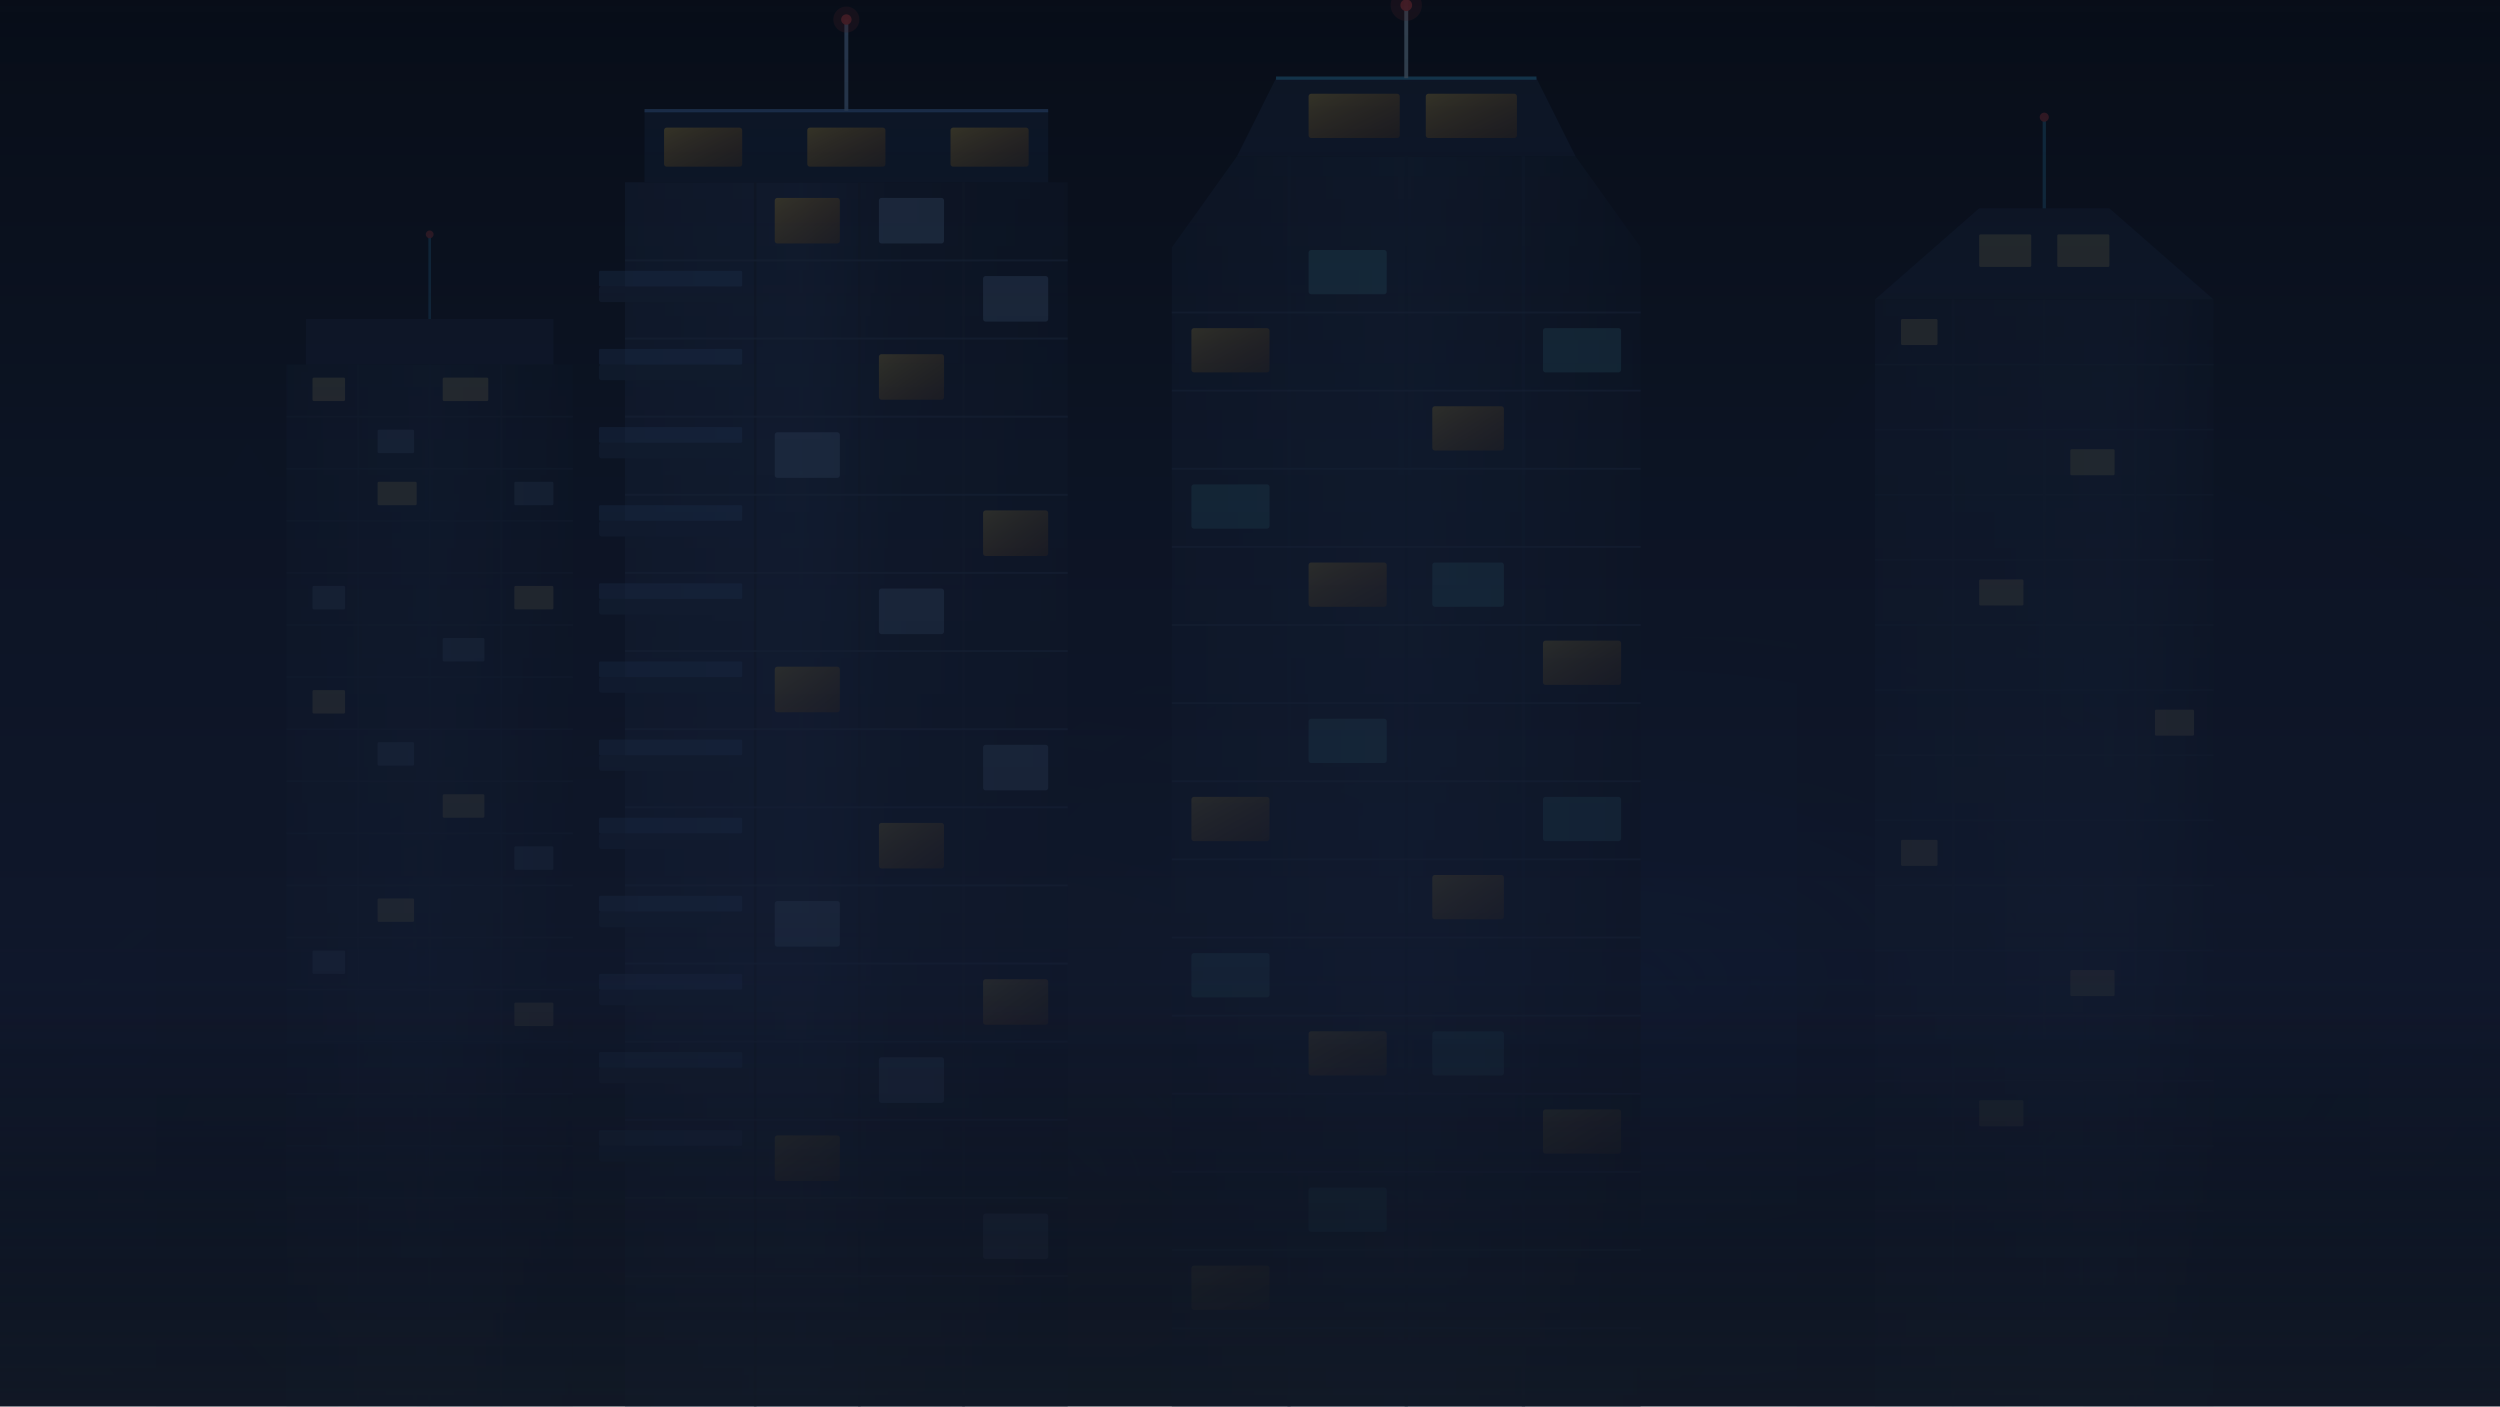
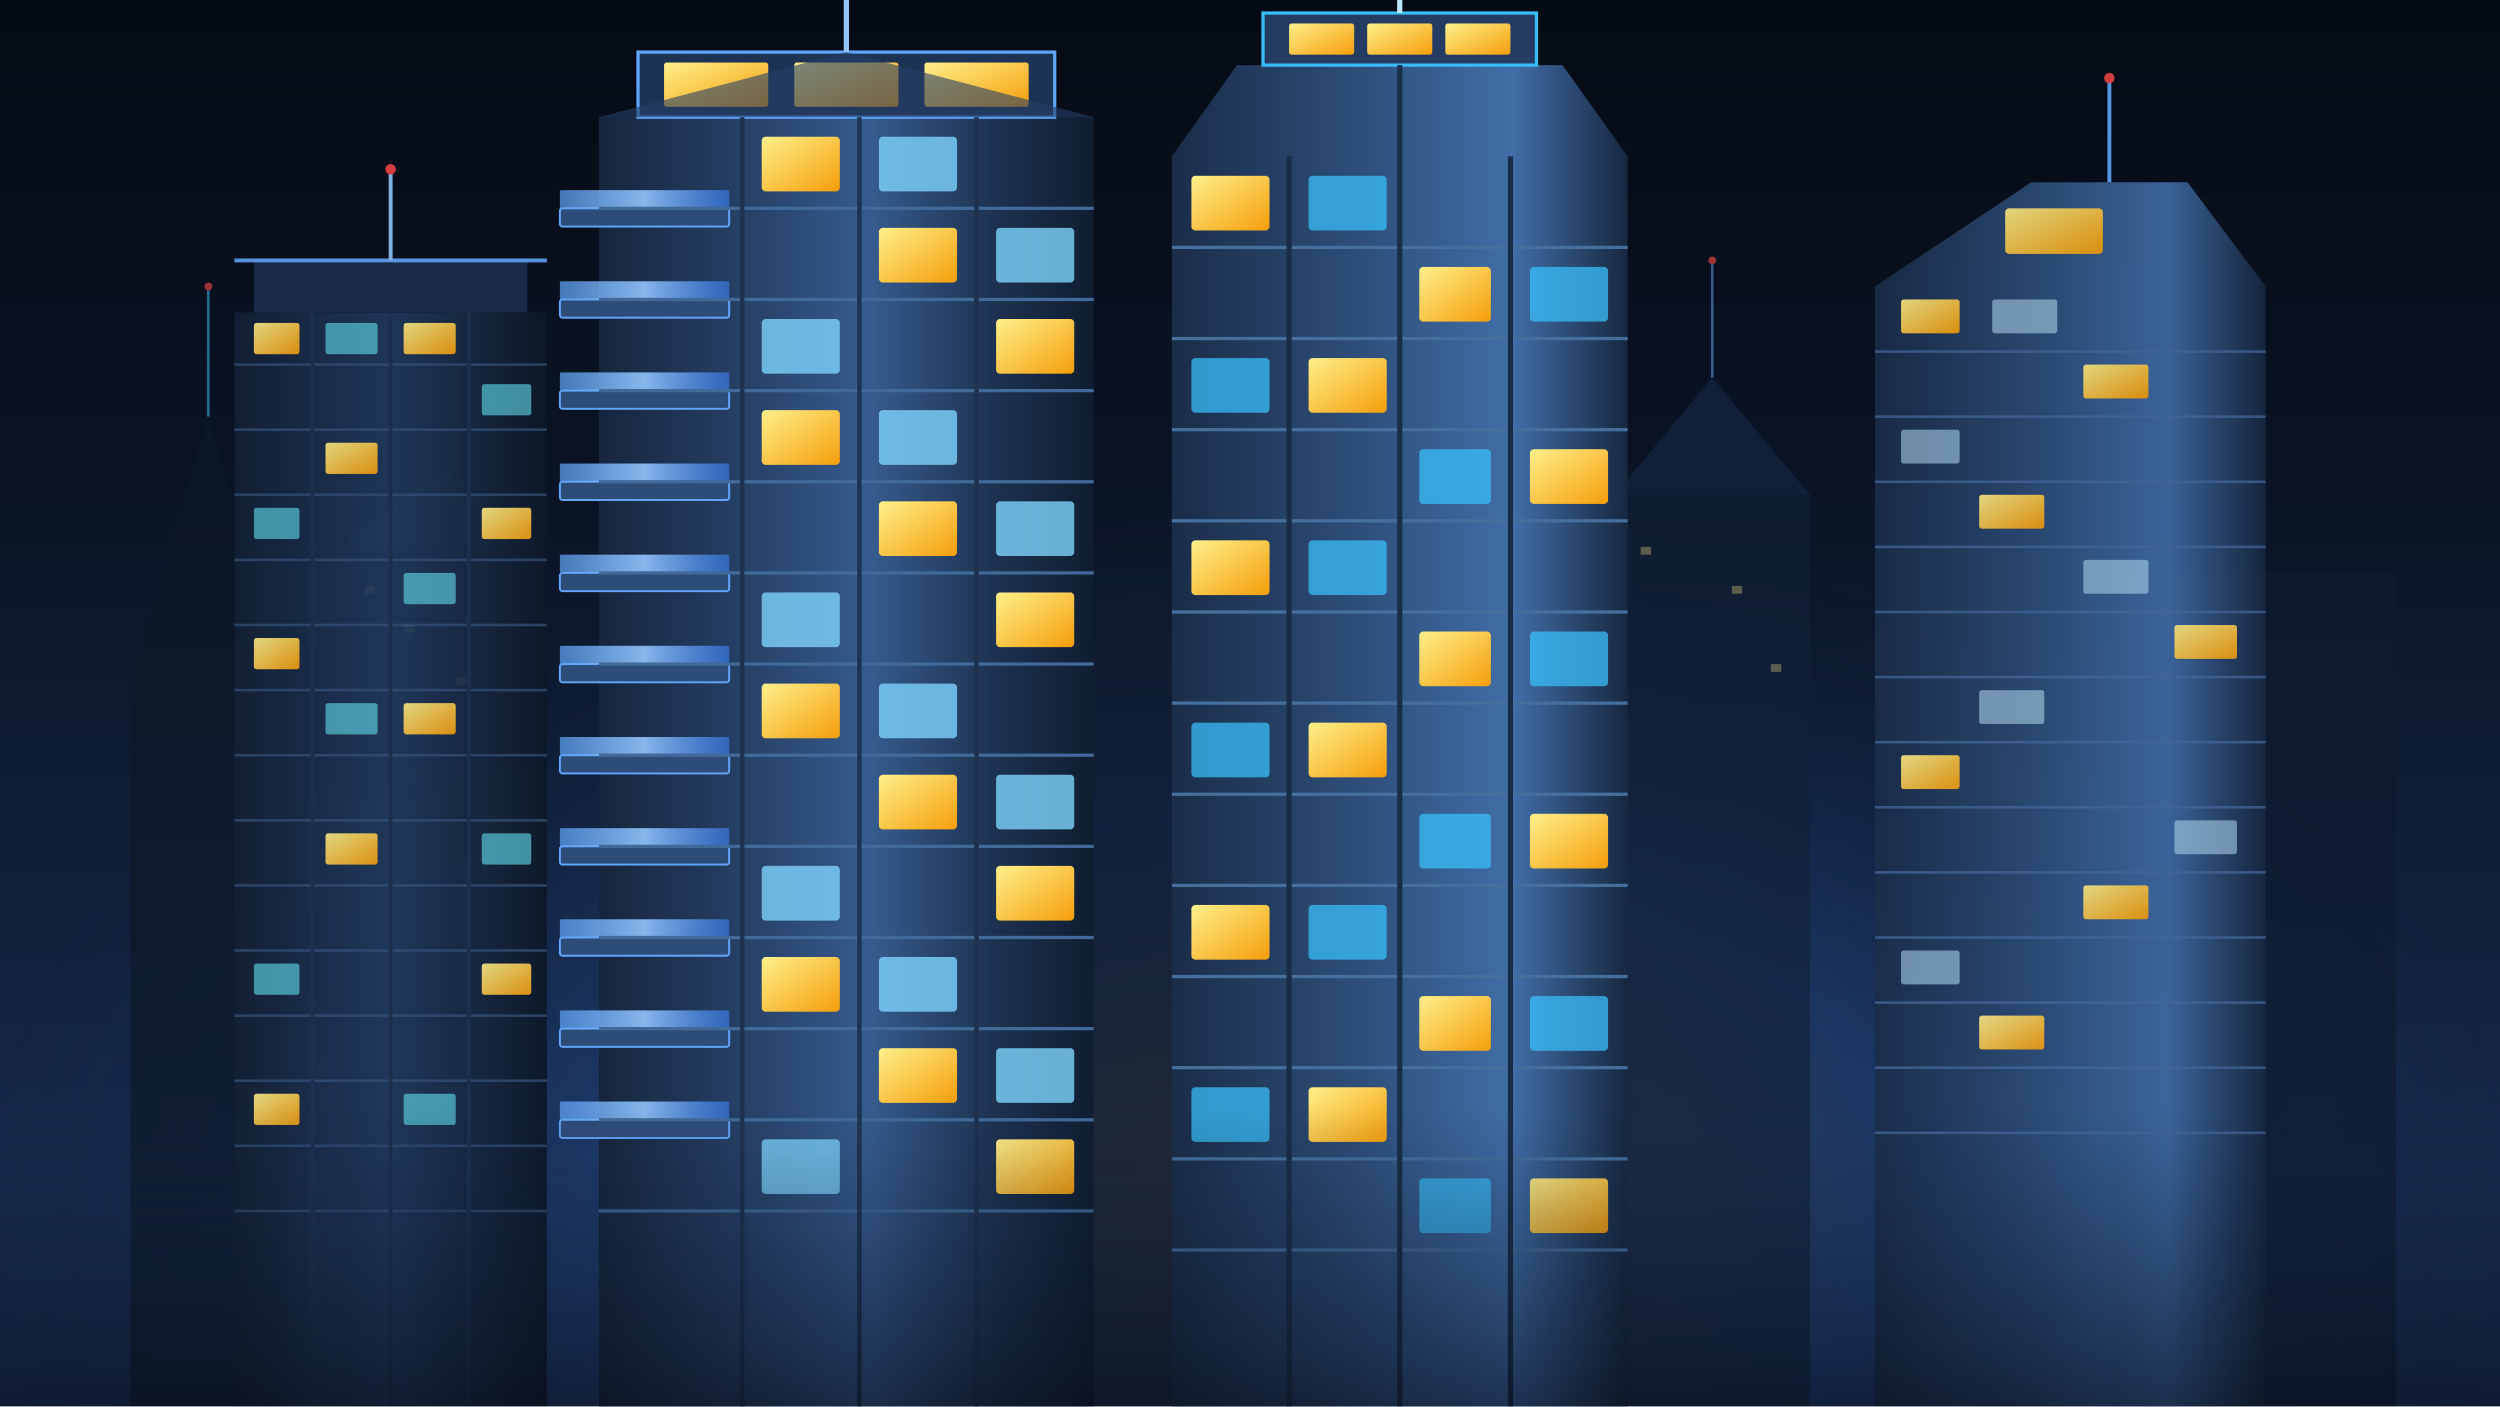
<svg xmlns="http://www.w3.org/2000/svg" viewBox="0 0 1920 1080" width="100%" height="100%" preserveAspectRatio="xMidYMid slice">
  <defs>
-     <linearGradient id="skyGrad" x1="0%" y1="0%" x2="0%" y2="100%">
-       <stop offset="0%" stop-color="#060A12" />
-       <stop offset="40%" stop-color="#0B1322" />
-       <stop offset="75%" stop-color="#111D33" />
-       <stop offset="100%" stop-color="#0D1626" />
-     </linearGradient>
-     <linearGradient id="goldLightGrad" x1="0%" y1="0%" x2="100%" y2="100%">
-       <stop offset="0%" stop-color="#FCD34D" stop-opacity="0.9" />
-       <stop offset="100%" stop-color="#D97706" stop-opacity="0.4" />
-     </linearGradient>
-     <linearGradient id="glassFacadeGrad" x1="0%" y1="0%" x2="100%" y2="0%">
-       <stop offset="0%" stop-color="#1E2E4A" stop-opacity="0.95" />
-       <stop offset="40%" stop-color="#2D436B" stop-opacity="0.8" />
-       <stop offset="60%" stop-color="#1A2840" stop-opacity="0.9" />
-       <stop offset="100%" stop-color="#111B2C" stop-opacity="0.98" />
-     </linearGradient>
-     <linearGradient id="glassTower2" x1="0%" y1="0%" x2="100%" y2="0%">
-       <stop offset="0%" stop-color="#152238" stop-opacity="0.95" />
-       <stop offset="50%" stop-color="#223656" stop-opacity="0.85" />
-       <stop offset="100%" stop-color="#0E1726" stop-opacity="0.98" />
-     </linearGradient>
-     <linearGradient id="glassTower3" x1="0%" y1="0%" x2="100%" y2="0%">
-       <stop offset="0%" stop-color="#1A2840" stop-opacity="0.9" />
-       <stop offset="70%" stop-color="#2A3F61" stop-opacity="0.75" />
-       <stop offset="100%" stop-color="#101A2B" stop-opacity="0.95" />
-     </linearGradient>
-     <radialGradient id="cityGlow" cx="65%" cy="70%" r="50%">
-       <stop offset="0%" stop-color="#2563EB" stop-opacity="0.18" />
-       <stop offset="60%" stop-color="#0F172A" stop-opacity="0.05" />
-       <stop offset="100%" stop-color="#060A12" stop-opacity="0" />
+     <linearGradient id="twilightSky" x1="0%" y1="0%" x2="0%" y2="100%">
+       <stop offset="0%" stop-color="#050B14" />
+       <stop offset="35%" stop-color="#0A1426" />
+       <stop offset="70%" stop-color="#12233F" />
+       <stop offset="100%" stop-color="#1B3156" />
+     </linearGradient>
+     <radialGradient id="cityWarmth" cx="50%" cy="85%" r="65%">
+       <stop offset="0%" stop-color="#F59E0B" stop-opacity="0.22" />
+       <stop offset="40%" stop-color="#3B82F6" stop-opacity="0.18" />
+       <stop offset="80%" stop-color="#0A1426" stop-opacity="0" />
    </radialGradient>
-     <radialGradient id="horizonGlow" cx="35%" cy="85%" r="40%">
-       <stop offset="0%" stop-color="#D4AF37" stop-opacity="0.12" />
-       <stop offset="100%" stop-color="#060A12" stop-opacity="0" />
-     </radialGradient>
+     <linearGradient id="tower1Facade" x1="0%" y1="0%" x2="100%" y2="0%">
+       <stop offset="0%" stop-color="#16253D" />
+       <stop offset="25%" stop-color="#243C60" />
+       <stop offset="55%" stop-color="#365B8E" />
+       <stop offset="80%" stop-color="#1D3250" />
+       <stop offset="100%" stop-color="#0F1D30" />
+     </linearGradient>
+     <linearGradient id="tower2Facade" x1="0%" y1="0%" x2="100%" y2="0%">
+       <stop offset="0%" stop-color="#1A2D48" />
+       <stop offset="40%" stop-color="#2D4D78" />
+       <stop offset="75%" stop-color="#416EA8" />
+       <stop offset="100%" stop-color="#172840" />
+     </linearGradient>
+     <linearGradient id="tower3Facade" x1="0%" y1="0%" x2="100%" y2="0%">
+       <stop offset="0%" stop-color="#122035" />
+       <stop offset="50%" stop-color="#223B5E" />
+       <stop offset="100%" stop-color="#0D1828" />
+     </linearGradient>
+     <linearGradient id="warmLight" x1="0%" y1="0%" x2="100%" y2="100%">
+       <stop offset="0%" stop-color="#FEF08A" />
+       <stop offset="100%" stop-color="#F59E0B" />
+     </linearGradient>
+     <linearGradient id="cyanGlass" x1="0%" y1="0%" x2="0%" y2="100%">
+       <stop offset="0%" stop-color="#38BDF8" stop-opacity="0.8" />
+       <stop offset="100%" stop-color="#0284C7" stop-opacity="0.3" />
+     </linearGradient>
+     <linearGradient id="balconyGlass" x1="0%" y1="0%" x2="100%" y2="0%">
+       <stop offset="0%" stop-color="#60A5FA" stop-opacity="0.7" />
+       <stop offset="50%" stop-color="#93C5FD" stop-opacity="0.9" />
+       <stop offset="100%" stop-color="#3B82F6" stop-opacity="0.6" />
+     </linearGradient>
  </defs>
-   <rect width="1920" height="1080" fill="url(#skyGrad)" />
-   <rect width="1920" height="1080" fill="url(#cityGlow)" />
-   <rect width="1920" height="1080" fill="url(#horizonGlow)" />
-   <g opacity="0.4" fill="#0B1322">
-     <rect x="120" y="450" width="140" height="630" />
-     <polygon points="120,450 190,340 260,450" />
-     <rect x="320" y="380" width="180" height="700" />
-     <rect x="580" y="420" width="150" height="660" />
-     <rect x="1380" y="360" width="160" height="720" />
-     <polygon points="1380,360 1460,260 1540,360" />
-     <rect x="1600" y="410" width="220" height="670" />
-   </g>
-   <g opacity="0.75">
-     <rect x="220" y="280" width="220" height="800" fill="url(#glassTower2)" />
-     <rect x="235" y="245" width="190" height="35" fill="#1E2E4A" />
-     <line x1="330" y1="245" x2="330" y2="180" stroke="#38BDF8" stroke-width="2" opacity="0.7" />
-     <circle cx="330" cy="180" r="3" fill="#EF4444" opacity="0.9" />
-     <g stroke="#334E68" stroke-width="1.2" opacity="0.5">
-       <line x1="220" y1="320" x2="440" y2="320" />
-       <line x1="220" y1="360" x2="440" y2="360" />
-       <line x1="220" y1="400" x2="440" y2="400" />
-       <line x1="220" y1="440" x2="440" y2="440" />
-       <line x1="220" y1="480" x2="440" y2="480" />
-       <line x1="220" y1="520" x2="440" y2="520" />
-       <line x1="220" y1="560" x2="440" y2="560" />
-       <line x1="220" y1="600" x2="440" y2="600" />
-       <line x1="220" y1="640" x2="440" y2="640" />
-       <line x1="220" y1="680" x2="440" y2="680" />
-       <line x1="220" y1="720" x2="440" y2="720" />
-       <line x1="220" y1="760" x2="440" y2="760" />
-       <line x1="220" y1="800" x2="440" y2="800" />
-       <line x1="220" y1="840" x2="440" y2="840" />
-       <line x1="220" y1="880" x2="440" y2="880" />
-       <line x1="220" y1="920" x2="440" y2="920" />
-     </g>
-     <g stroke="#243B53" stroke-width="1.5" opacity="0.6">
-       <line x1="275" y1="280" x2="275" y2="1080" />
-       <line x1="330" y1="280" x2="330" y2="1080" />
-       <line x1="385" y1="280" x2="385" y2="1080" />
-     </g>
-     <g fill="#FDE68A" opacity="0.65">
-       <rect x="240" y="290" width="25" height="18" rx="1" />
-       <rect x="340" y="290" width="35" height="18" rx="1" />
-       <rect x="290" y="370" width="30" height="18" rx="1" />
-       <rect x="395" y="450" width="30" height="18" rx="1" />
-       <rect x="240" y="530" width="25" height="18" rx="1" />
-       <rect x="340" y="610" width="32" height="18" rx="1" />
-       <rect x="290" y="690" width="28" height="18" rx="1" />
-       <rect x="395" y="770" width="30" height="18" rx="1" />
-     </g>
-     <g fill="#93C5FD" opacity="0.45">
-       <rect x="290" y="330" width="28" height="18" rx="1" />
-       <rect x="395" y="370" width="30" height="18" rx="1" />
-       <rect x="240" y="450" width="25" height="18" rx="1" />
-       <rect x="340" y="490" width="32" height="18" rx="1" />
-       <rect x="290" y="570" width="28" height="18" rx="1" />
-       <rect x="395" y="650" width="30" height="18" rx="1" />
-       <rect x="240" y="730" width="25" height="18" rx="1" />
-     </g>
-   </g>
-   <g opacity="0.75">
-     <rect x="1440" y="230" width="260" height="850" fill="url(#glassTower3)" />
-     <polygon points="1440,230 1520,160 1620,160 1700,230" fill="#1C2E4A" />
-     <line x1="1570" y1="160" x2="1570" y2="90" stroke="#38BDF8" stroke-width="2.5" opacity="0.8" />
-     <circle cx="1570" cy="90" r="3.5" fill="#EF4444" opacity="0.95" />
-     <g stroke="#334E68" stroke-width="1.2" opacity="0.45">
-       <line x1="1440" y1="280" x2="1700" y2="280" />
-       <line x1="1440" y1="330" x2="1700" y2="330" />
-       <line x1="1440" y1="380" x2="1700" y2="380" />
-       <line x1="1440" y1="430" x2="1700" y2="430" />
-       <line x1="1440" y1="480" x2="1700" y2="480" />
-       <line x1="1440" y1="530" x2="1700" y2="530" />
-       <line x1="1440" y1="580" x2="1700" y2="580" />
-       <line x1="1440" y1="630" x2="1700" y2="630" />
-       <line x1="1440" y1="680" x2="1700" y2="680" />
-       <line x1="1440" y1="730" x2="1700" y2="730" />
-       <line x1="1440" y1="780" x2="1700" y2="780" />
-       <line x1="1440" y1="830" x2="1700" y2="830" />
-       <line x1="1440" y1="880" x2="1700" y2="880" />
-       <line x1="1440" y1="930" x2="1700" y2="930" />
-     </g>
-     <g stroke="#243B53" stroke-width="1.8" opacity="0.6">
-       <line x1="1500" y1="230" x2="1500" y2="1080" />
-       <line x1="1570" y1="230" x2="1570" y2="1080" />
-       <line x1="1640" y1="230" x2="1640" y2="1080" />
-     </g>
-     <g fill="#FDE68A" opacity="0.6">
-       <rect x="1520" y="180" width="40" height="25" rx="1" />
-       <rect x="1580" y="180" width="40" height="25" rx="1" />
-       <rect x="1460" y="245" width="28" height="20" rx="1" />
-       <rect x="1590" y="345" width="34" height="20" rx="1" />
-       <rect x="1520" y="445" width="34" height="20" rx="1" />
-       <rect x="1655" y="545" width="30" height="20" rx="1" />
-       <rect x="1460" y="645" width="28" height="20" rx="1" />
-       <rect x="1590" y="745" width="34" height="20" rx="1" />
-       <rect x="1520" y="845" width="34" height="20" rx="1" />
+   <rect width="1920" height="1080" fill="url(#twilightSky)" />
+   <rect width="1920" height="1080" fill="url(#cityWarmth)" />
+   <g opacity="0.65">
+     <polygon points="100,520 160,320 220,520" fill="#0C1728" />
+     <rect x="100" y="520" width="120" height="560" fill="#0C1728" />
+     <line x1="160" y1="320" x2="160" y2="220" stroke="#38BDF8" stroke-width="2" opacity="0.8" />
+     <circle cx="160" cy="220" r="3" fill="#EF4444" />
+     <rect x="260" y="420" width="160" height="660" fill="#101D33" />
+     <polygon points="260,420 340,360 420,420" fill="#142440" />
+     <rect x="780" y="460" width="190" height="620" fill="#0E1A2E" />
+     <rect x="1240" y="380" width="150" height="700" fill="#112038" />
+     <polygon points="1240,380 1315,290 1390,380" fill="#152744" />
+     <line x1="1315" y1="290" x2="1315" y2="200" stroke="#60A5FA" stroke-width="2" opacity="0.8" />
+     <circle cx="1315" cy="200" r="3" fill="#EF4444" />
+     <rect x="1620" y="440" width="220" height="640" fill="#0E1A2F" />
+     <g fill="#FDE68A" opacity="0.5">
+       <rect x="280" y="450" width="8" height="6" />
+       <rect x="310" y="480" width="8" height="6" />
+       <rect x="350" y="520" width="8" height="6" />
+       <rect x="1260" y="420" width="8" height="6" />
+       <rect x="1330" y="450" width="8" height="6" />
+       <rect x="1360" y="510" width="8" height="6" />
+     </g>
+   </g>
+   <g opacity="0.88">
+     <rect x="180" y="240" width="240" height="840" fill="url(#tower3Facade)" />
+     <rect x="195" y="200" width="210" height="40" fill="#1B2F4E" />
+     <line x1="180" y1="200" x2="420" y2="200" stroke="#60A5FA" stroke-width="3" />
+     <line x1="300" y1="200" x2="300" y2="130" stroke="#93C5FD" stroke-width="3" />
+     <circle cx="300" cy="130" r="4" fill="#EF4444" />
+     <g stroke="#3B5982" stroke-width="2" opacity="0.7">
+       <line x1="180" y1="280" x2="420" y2="280" />
+       <line x1="180" y1="330" x2="420" y2="330" />
+       <line x1="180" y1="380" x2="420" y2="380" />
+       <line x1="180" y1="430" x2="420" y2="430" />
+       <line x1="180" y1="480" x2="420" y2="480" />
+       <line x1="180" y1="530" x2="420" y2="530" />
+       <line x1="180" y1="580" x2="420" y2="580" />
+       <line x1="180" y1="630" x2="420" y2="630" />
+       <line x1="180" y1="680" x2="420" y2="680" />
+       <line x1="180" y1="730" x2="420" y2="730" />
+       <line x1="180" y1="780" x2="420" y2="780" />
+       <line x1="180" y1="830" x2="420" y2="830" />
+       <line x1="180" y1="880" x2="420" y2="880" />
+       <line x1="180" y1="930" x2="420" y2="930" />
+     </g>
+     <g stroke="#1E3250" stroke-width="3">
+       <line x1="240" y1="240" x2="240" y2="1080" />
+       <line x1="300" y1="240" x2="300" y2="1080" />
+       <line x1="360" y1="240" x2="360" y2="1080" />
+     </g>
+     <g fill="url(#warmLight)">
+       <rect x="195" y="248" width="35" height="24" rx="2" />
+       <rect x="310" y="248" width="40" height="24" rx="2" />
+       <rect x="250" y="340" width="40" height="24" rx="2" />
+       <rect x="370" y="390" width="38" height="24" rx="2" />
+       <rect x="195" y="490" width="35" height="24" rx="2" />
+       <rect x="310" y="540" width="40" height="24" rx="2" />
+       <rect x="250" y="640" width="40" height="24" rx="2" />
+       <rect x="370" y="740" width="38" height="24" rx="2" />
+       <rect x="195" y="840" width="35" height="24" rx="2" />
+     </g>
+     <g fill="#67E8F9" opacity="0.65">
+       <rect x="250" y="248" width="40" height="24" rx="2" />
+       <rect x="370" y="295" width="38" height="24" rx="2" />
+       <rect x="195" y="390" width="35" height="24" rx="2" />
+       <rect x="310" y="440" width="40" height="24" rx="2" />
+       <rect x="250" y="540" width="40" height="24" rx="2" />
+       <rect x="370" y="640" width="38" height="24" rx="2" />
+       <rect x="195" y="740" width="35" height="24" rx="2" />
+       <rect x="310" y="840" width="40" height="24" rx="2" />
+     </g>
+   </g>
+   <g opacity="0.88">
+     <polygon points="1440,220 1560,140 1680,140 1740,220 1740,1080 1440,1080" fill="url(#tower2Facade)" />
+     <line x1="1620" y1="140" x2="1620" y2="60" stroke="#60A5FA" stroke-width="3" />
+     <circle cx="1620" cy="60" r="4" fill="#EF4444" />
+     <g stroke="#4A6FA5" stroke-width="2" opacity="0.75">
+       <line x1="1440" y1="270" x2="1740" y2="270" />
+       <line x1="1440" y1="320" x2="1740" y2="320" />
+       <line x1="1440" y1="370" x2="1740" y2="370" />
+       <line x1="1440" y1="420" x2="1740" y2="420" />
+       <line x1="1440" y1="470" x2="1740" y2="470" />
+       <line x1="1440" y1="520" x2="1740" y2="520" />
+       <line x1="1440" y1="570" x2="1740" y2="570" />
+       <line x1="1440" y1="620" x2="1740" y2="620" />
+       <line x1="1440" y1="670" x2="1740" y2="670" />
+       <line x1="1440" y1="720" x2="1740" y2="720" />
+       <line x1="1440" y1="770" x2="1740" y2="770" />
+       <line x1="1440" y1="820" x2="1740" y2="820" />
+       <line x1="1440" y1="870" x2="1740" y2="870" />
+     </g>
+     <g fill="url(#warmLight)">
+       <rect x="1540" y="160" width="75" height="35" rx="3" />
+       <rect x="1460" y="230" width="45" height="26" rx="2" />
+       <rect x="1600" y="280" width="50" height="26" rx="2" />
+       <rect x="1520" y="380" width="50" height="26" rx="2" />
+       <rect x="1670" y="480" width="48" height="26" rx="2" />
+       <rect x="1460" y="580" width="45" height="26" rx="2" />
+       <rect x="1600" y="680" width="50" height="26" rx="2" />
+       <rect x="1520" y="780" width="50" height="26" rx="2" />
+     </g>
+     <g fill="#BAE6FD" opacity="0.6">
+       <rect x="1530" y="230" width="50" height="26" rx="2" />
+       <rect x="1460" y="330" width="45" height="26" rx="2" />
+       <rect x="1600" y="430" width="50" height="26" rx="2" />
+       <rect x="1520" y="530" width="50" height="26" rx="2" />
+       <rect x="1670" y="630" width="48" height="26" rx="2" />
+       <rect x="1460" y="730" width="45" height="26" rx="2" />
    </g>
  </g>
  <g>
-     <rect x="480" y="140" width="340" height="940" fill="url(#glassFacadeGrad)" />
-     <g fill="#243857" opacity="0.9">
-       <rect x="460" y="220" width="110" height="12" rx="2" />
-       <rect x="460" y="280" width="110" height="12" rx="2" />
-       <rect x="460" y="340" width="110" height="12" rx="2" />
-       <rect x="460" y="400" width="110" height="12" rx="2" />
-       <rect x="460" y="460" width="110" height="12" rx="2" />
-       <rect x="460" y="520" width="110" height="12" rx="2" />
-       <rect x="460" y="580" width="110" height="12" rx="2" />
-       <rect x="460" y="640" width="110" height="12" rx="2" />
-       <rect x="460" y="700" width="110" height="12" rx="2" />
-       <rect x="460" y="760" width="110" height="12" rx="2" />
-       <rect x="460" y="820" width="110" height="12" rx="2" />
-       <rect x="460" y="880" width="110" height="12" rx="2" />
-     </g>
-     <g fill="#60A5FA" opacity="0.35">
-       <rect x="460" y="208" width="110" height="12" rx="1" />
-       <rect x="460" y="268" width="110" height="12" rx="1" />
-       <rect x="460" y="328" width="110" height="12" rx="1" />
-       <rect x="460" y="388" width="110" height="12" rx="1" />
-       <rect x="460" y="448" width="110" height="12" rx="1" />
-       <rect x="460" y="508" width="110" height="12" rx="1" />
-       <rect x="460" y="568" width="110" height="12" rx="1" />
-       <rect x="460" y="628" width="110" height="12" rx="1" />
-       <rect x="460" y="688" width="110" height="12" rx="1" />
-       <rect x="460" y="748" width="110" height="12" rx="1" />
-       <rect x="460" y="808" width="110" height="12" rx="1" />
-       <rect x="460" y="868" width="110" height="12" rx="1" />
-     </g>
-     <rect x="495" y="85" width="310" height="55" fill="#182A45" />
-     <line x1="495" y1="85" x2="805" y2="85" stroke="#60A5FA" stroke-width="2.5" opacity="0.8" />
-     <line x1="650" y1="85" x2="650" y2="15" stroke="#93C5FD" stroke-width="3" opacity="0.85" />
-     <circle cx="650" cy="15" r="4" fill="#EF4444" opacity="0.95" />
-     <circle cx="650" cy="15" r="10" fill="#EF4444" opacity="0.25" />
-     <g stroke="#1E293B" stroke-width="2">
-       <line x1="580" y1="140" x2="580" y2="1080" />
-       <line x1="660" y1="140" x2="660" y2="1080" />
-       <line x1="740" y1="140" x2="740" y2="1080" />
-     </g>
-     <g stroke="#3B5274" stroke-width="1.5" opacity="0.7">
-       <line x1="480" y1="200" x2="820" y2="200" />
-       <line x1="480" y1="260" x2="820" y2="260" />
-       <line x1="480" y1="320" x2="820" y2="320" />
-       <line x1="480" y1="380" x2="820" y2="380" />
-       <line x1="480" y1="440" x2="820" y2="440" />
-       <line x1="480" y1="500" x2="820" y2="500" />
-       <line x1="480" y1="560" x2="820" y2="560" />
-       <line x1="480" y1="620" x2="820" y2="620" />
-       <line x1="480" y1="680" x2="820" y2="680" />
-       <line x1="480" y1="740" x2="820" y2="740" />
-       <line x1="480" y1="800" x2="820" y2="800" />
-       <line x1="480" y1="860" x2="820" y2="860" />
-       <line x1="480" y1="920" x2="820" y2="920" />
-       <line x1="480" y1="980" x2="820" y2="980" />
-     </g>
-     <g fill="url(#goldLightGrad)" opacity="0.85">
-       <rect x="510" y="98" width="60" height="30" rx="2" />
-       <rect x="620" y="98" width="60" height="30" rx="2" />
-       <rect x="730" y="98" width="60" height="30" rx="2" />
-       <rect x="595" y="152" width="50" height="35" rx="2" />
-       <rect x="675" y="272" width="50" height="35" rx="2" />
-       <rect x="755" y="392" width="50" height="35" rx="2" />
-       <rect x="595" y="512" width="50" height="35" rx="2" />
-       <rect x="675" y="632" width="50" height="35" rx="2" />
-       <rect x="755" y="752" width="50" height="35" rx="2" />
-       <rect x="595" y="872" width="50" height="35" rx="2" />
-     </g>
-     <g fill="#93C5FD" opacity="0.5">
-       <rect x="675" y="152" width="50" height="35" rx="2" />
-       <rect x="755" y="212" width="50" height="35" rx="2" />
-       <rect x="595" y="332" width="50" height="35" rx="2" />
-       <rect x="675" y="452" width="50" height="35" rx="2" />
-       <rect x="755" y="572" width="50" height="35" rx="2" />
-       <rect x="595" y="692" width="50" height="35" rx="2" />
-       <rect x="675" y="812" width="50" height="35" rx="2" />
-       <rect x="755" y="932" width="50" height="35" rx="2" />
+     <rect x="460" y="90" width="380" height="990" fill="url(#tower1Facade)" />
+     <rect x="490" y="40" width="320" height="50" fill="#1D3354" stroke="#60A5FA" stroke-width="2.5" />
+     <g fill="url(#warmLight)">
+       <rect x="510" y="48" width="80" height="34" rx="2" />
+       <rect x="610" y="48" width="80" height="34" rx="2" />
+       <rect x="710" y="48" width="80" height="34" rx="2" />
+     </g>
+     <line x1="650" y1="40" x2="650" y2="-30" stroke="#93C5FD" stroke-width="4" />
+     <circle cx="650" cy="-30" r="6" fill="#EF4444" />
+     <polygon points="460,90 650,40 840,90" fill="#243F68" opacity="0.6" />
+     <g>
+       <rect x="430" y="160" width="130" height="14" rx="2" fill="#2D4D78" stroke="#60A5FA" stroke-width="1.5" />
+       <rect x="430" y="146" width="130" height="14" rx="1" fill="url(#balconyGlass)" />
+       <rect x="430" y="230" width="130" height="14" rx="2" fill="#2D4D78" stroke="#60A5FA" stroke-width="1.5" />
+       <rect x="430" y="216" width="130" height="14" rx="1" fill="url(#balconyGlass)" />
+       <rect x="430" y="300" width="130" height="14" rx="2" fill="#2D4D78" stroke="#60A5FA" stroke-width="1.5" />
+       <rect x="430" y="286" width="130" height="14" rx="1" fill="url(#balconyGlass)" />
+       <rect x="430" y="370" width="130" height="14" rx="2" fill="#2D4D78" stroke="#60A5FA" stroke-width="1.5" />
+       <rect x="430" y="356" width="130" height="14" rx="1" fill="url(#balconyGlass)" />
+       <rect x="430" y="440" width="130" height="14" rx="2" fill="#2D4D78" stroke="#60A5FA" stroke-width="1.5" />
+       <rect x="430" y="426" width="130" height="14" rx="1" fill="url(#balconyGlass)" />
+       <rect x="430" y="510" width="130" height="14" rx="2" fill="#2D4D78" stroke="#60A5FA" stroke-width="1.5" />
+       <rect x="430" y="496" width="130" height="14" rx="1" fill="url(#balconyGlass)" />
+       <rect x="430" y="580" width="130" height="14" rx="2" fill="#2D4D78" stroke="#60A5FA" stroke-width="1.5" />
+       <rect x="430" y="566" width="130" height="14" rx="1" fill="url(#balconyGlass)" />
+       <rect x="430" y="650" width="130" height="14" rx="2" fill="#2D4D78" stroke="#60A5FA" stroke-width="1.5" />
+       <rect x="430" y="636" width="130" height="14" rx="1" fill="url(#balconyGlass)" />
+       <rect x="430" y="720" width="130" height="14" rx="2" fill="#2D4D78" stroke="#60A5FA" stroke-width="1.5" />
+       <rect x="430" y="706" width="130" height="14" rx="1" fill="url(#balconyGlass)" />
+       <rect x="430" y="790" width="130" height="14" rx="2" fill="#2D4D78" stroke="#60A5FA" stroke-width="1.5" />
+       <rect x="430" y="776" width="130" height="14" rx="1" fill="url(#balconyGlass)" />
+       <rect x="430" y="860" width="130" height="14" rx="2" fill="#2D4D78" stroke="#60A5FA" stroke-width="1.5" />
+       <rect x="430" y="846" width="130" height="14" rx="1" fill="url(#balconyGlass)" />
+     </g>
+     <g stroke="#416999" stroke-width="2.5">
+       <line x1="460" y1="160" x2="840" y2="160" />
+       <line x1="460" y1="230" x2="840" y2="230" />
+       <line x1="460" y1="300" x2="840" y2="300" />
+       <line x1="460" y1="370" x2="840" y2="370" />
+       <line x1="460" y1="440" x2="840" y2="440" />
+       <line x1="460" y1="510" x2="840" y2="510" />
+       <line x1="460" y1="580" x2="840" y2="580" />
+       <line x1="460" y1="650" x2="840" y2="650" />
+       <line x1="460" y1="720" x2="840" y2="720" />
+       <line x1="460" y1="790" x2="840" y2="790" />
+       <line x1="460" y1="860" x2="840" y2="860" />
+       <line x1="460" y1="930" x2="840" y2="930" />
+     </g>
+     <g stroke="#1E3250" stroke-width="3.5">
+       <line x1="570" y1="90" x2="570" y2="1080" />
+       <line x1="660" y1="90" x2="660" y2="1080" />
+       <line x1="750" y1="90" x2="750" y2="1080" />
+     </g>
+     <g fill="url(#warmLight)">
+       <rect x="585" y="105" width="60" height="42" rx="3" />
+       <rect x="675" y="175" width="60" height="42" rx="3" />
+       <rect x="765" y="245" width="60" height="42" rx="3" />
+       <rect x="585" y="315" width="60" height="42" rx="3" />
+       <rect x="675" y="385" width="60" height="42" rx="3" />
+       <rect x="765" y="455" width="60" height="42" rx="3" />
+       <rect x="585" y="525" width="60" height="42" rx="3" />
+       <rect x="675" y="595" width="60" height="42" rx="3" />
+       <rect x="765" y="665" width="60" height="42" rx="3" />
+       <rect x="585" y="735" width="60" height="42" rx="3" />
+       <rect x="675" y="805" width="60" height="42" rx="3" />
+       <rect x="765" y="875" width="60" height="42" rx="3" />
+     </g>
+     <g fill="#7DD3FC" opacity="0.8">
+       <rect x="675" y="105" width="60" height="42" rx="3" />
+       <rect x="765" y="175" width="60" height="42" rx="3" />
+       <rect x="585" y="245" width="60" height="42" rx="3" />
+       <rect x="675" y="315" width="60" height="42" rx="3" />
+       <rect x="765" y="385" width="60" height="42" rx="3" />
+       <rect x="585" y="455" width="60" height="42" rx="3" />
+       <rect x="675" y="525" width="60" height="42" rx="3" />
+       <rect x="765" y="595" width="60" height="42" rx="3" />
+       <rect x="585" y="665" width="60" height="42" rx="3" />
+       <rect x="675" y="735" width="60" height="42" rx="3" />
+       <rect x="765" y="805" width="60" height="42" rx="3" />
+       <rect x="585" y="875" width="60" height="42" rx="3" />
    </g>
  </g>
  <g>
-     <polygon points="900,190 900,1080 1260,1080 1260,190 1210,120 950,120" fill="url(#glassTower2)" />
-     <polygon points="950,120 980,60 1180,60 1210,120" fill="#192A45" />
-     <line x1="980" y1="60" x2="1180" y2="60" stroke="#38BDF8" stroke-width="2.5" opacity="0.85" />
-     <line x1="1080" y1="60" x2="1080" y2="0" stroke="#BAE6FD" stroke-width="3" opacity="0.9" />
-     <circle cx="1080" cy="4" r="4.5" fill="#EF4444" opacity="0.95" />
-     <circle cx="1080" cy="4" r="12" fill="#EF4444" opacity="0.25" />
-     <g stroke="#1A2D48" stroke-width="2.5">
+     <polygon points="900,120 950,50 1200,50 1250,120 1250,1080 900,1080" fill="url(#tower2Facade)" />
+     <rect x="970" y="10" width="210" height="40" fill="#243C62" stroke="#38BDF8" stroke-width="2.5" />
+     <g fill="url(#warmLight)">
+       <rect x="990" y="18" width="50" height="24" rx="2" />
+       <rect x="1050" y="18" width="50" height="24" rx="2" />
+       <rect x="1110" y="18" width="50" height="24" rx="2" />
+     </g>
+     <line x1="1075" y1="10" x2="1075" y2="-60" stroke="#BAE6FD" stroke-width="4" />
+     <circle cx="1075" cy="-60" r="6" fill="#EF4444" />
+     <g stroke="#466F9E" stroke-width="2.5">
+       <line x1="900" y1="190" x2="1250" y2="190" />
+       <line x1="900" y1="260" x2="1250" y2="260" />
+       <line x1="900" y1="330" x2="1250" y2="330" />
+       <line x1="900" y1="400" x2="1250" y2="400" />
+       <line x1="900" y1="470" x2="1250" y2="470" />
+       <line x1="900" y1="540" x2="1250" y2="540" />
+       <line x1="900" y1="610" x2="1250" y2="610" />
+       <line x1="900" y1="680" x2="1250" y2="680" />
+       <line x1="900" y1="750" x2="1250" y2="750" />
+       <line x1="900" y1="820" x2="1250" y2="820" />
+       <line x1="900" y1="890" x2="1250" y2="890" />
+       <line x1="900" y1="960" x2="1250" y2="960" />
+     </g>
+     <g stroke="#1A2D48" stroke-width="4">
      <line x1="990" y1="120" x2="990" y2="1080" />
-       <line x1="1080" y1="120" x2="1080" y2="1080" />
-       <line x1="1170" y1="120" x2="1170" y2="1080" />
-     </g>
-     <g stroke="#3B5274" stroke-width="1.4" opacity="0.65">
-       <line x1="900" y1="240" x2="1260" y2="240" />
-       <line x1="900" y1="300" x2="1260" y2="300" />
-       <line x1="900" y1="360" x2="1260" y2="360" />
-       <line x1="900" y1="420" x2="1260" y2="420" />
-       <line x1="900" y1="480" x2="1260" y2="480" />
-       <line x1="900" y1="540" x2="1260" y2="540" />
-       <line x1="900" y1="600" x2="1260" y2="600" />
-       <line x1="900" y1="660" x2="1260" y2="660" />
-       <line x1="900" y1="720" x2="1260" y2="720" />
-       <line x1="900" y1="780" x2="1260" y2="780" />
-       <line x1="900" y1="840" x2="1260" y2="840" />
-       <line x1="900" y1="900" x2="1260" y2="900" />
-       <line x1="900" y1="960" x2="1260" y2="960" />
-       <line x1="900" y1="1020" x2="1260" y2="1020" />
-     </g>
-     <g fill="url(#goldLightGrad)" opacity="0.8">
-       <rect x="1005" y="72" width="70" height="34" rx="2" />
-       <rect x="1095" y="72" width="70" height="34" rx="2" />
-       <rect x="915" y="252" width="60" height="34" rx="2" />
-       <rect x="1100" y="312" width="55" height="34" rx="2" />
-       <rect x="1005" y="432" width="60" height="34" rx="2" />
-       <rect x="1185" y="492" width="60" height="34" rx="2" />
-       <rect x="915" y="612" width="60" height="34" rx="2" />
-       <rect x="1100" y="672" width="55" height="34" rx="2" />
-       <rect x="1005" y="792" width="60" height="34" rx="2" />
-       <rect x="1185" y="852" width="60" height="34" rx="2" />
-       <rect x="915" y="972" width="60" height="34" rx="2" />
-     </g>
-     <g fill="#67E8F9" opacity="0.4">
-       <rect x="1005" y="192" width="60" height="34" rx="2" />
-       <rect x="1185" y="252" width="60" height="34" rx="2" />
-       <rect x="915" y="372" width="60" height="34" rx="2" />
-       <rect x="1100" y="432" width="55" height="34" rx="2" />
-       <rect x="1005" y="552" width="60" height="34" rx="2" />
-       <rect x="1185" y="612" width="60" height="34" rx="2" />
-       <rect x="915" y="732" width="60" height="34" rx="2" />
-       <rect x="1100" y="792" width="55" height="34" rx="2" />
-       <rect x="1005" y="912" width="60" height="34" rx="2" />
-     </g>
-   </g>
-   <linearGradient id="readabilityOverlay" x1="0%" y1="0%" x2="0%" y2="100%">
-     <stop offset="0%" stop-color="#080E1A" stop-opacity="0.75" />
-     <stop offset="30%" stop-color="#0C1424" stop-opacity="0.82" />
-     <stop offset="70%" stop-color="#0F172A" stop-opacity="0.88" />
-     <stop offset="100%" stop-color="#070C16" stop-opacity="0.94" />
+       <line x1="1075" y1="50" x2="1075" y2="1080" />
+       <line x1="1160" y1="120" x2="1160" y2="1080" />
+     </g>
+     <g fill="url(#warmLight)">
+       <rect x="915" y="135" width="60" height="42" rx="3" />
+       <rect x="1090" y="205" width="55" height="42" rx="3" />
+       <rect x="1005" y="275" width="60" height="42" rx="3" />
+       <rect x="1175" y="345" width="60" height="42" rx="3" />
+       <rect x="915" y="415" width="60" height="42" rx="3" />
+       <rect x="1090" y="485" width="55" height="42" rx="3" />
+       <rect x="1005" y="555" width="60" height="42" rx="3" />
+       <rect x="1175" y="625" width="60" height="42" rx="3" />
+       <rect x="915" y="695" width="60" height="42" rx="3" />
+       <rect x="1090" y="765" width="55" height="42" rx="3" />
+       <rect x="1005" y="835" width="60" height="42" rx="3" />
+       <rect x="1175" y="905" width="60" height="42" rx="3" />
+     </g>
+     <g fill="#38BDF8" opacity="0.75">
+       <rect x="1005" y="135" width="60" height="42" rx="3" />
+       <rect x="1175" y="205" width="60" height="42" rx="3" />
+       <rect x="915" y="275" width="60" height="42" rx="3" />
+       <rect x="1090" y="345" width="55" height="42" rx="3" />
+       <rect x="1005" y="415" width="60" height="42" rx="3" />
+       <rect x="1175" y="485" width="60" height="42" rx="3" />
+       <rect x="915" y="555" width="60" height="42" rx="3" />
+       <rect x="1090" y="625" width="55" height="42" rx="3" />
+       <rect x="1005" y="695" width="60" height="42" rx="3" />
+       <rect x="1175" y="765" width="60" height="42" rx="3" />
+       <rect x="915" y="835" width="60" height="42" rx="3" />
+       <rect x="1090" y="905" width="55" height="42" rx="3" />
+     </g>
+   </g>
+   <linearGradient id="horizonGlint" x1="0%" y1="100%" x2="0%" y2="0%">
+     <stop offset="0%" stop-color="#060C18" stop-opacity="0.6" />
+     <stop offset="100%" stop-color="#0F1F38" stop-opacity="0" />
  </linearGradient>
-   <rect width="1920" height="1080" fill="url(#readabilityOverlay)" />
-   <linearGradient id="baseSheen" x1="0%" y1="100%" x2="0%" y2="0%">
-     <stop offset="0%" stop-color="#1E293B" stop-opacity="0.4" />
-     <stop offset="100%" stop-color="#0F172A" stop-opacity="0" />
-   </linearGradient>
-   <rect y="700" width="1920" height="380" fill="url(#baseSheen)" />
+   <rect y="850" width="1920" height="230" fill="url(#horizonGlint)" />
</svg>
